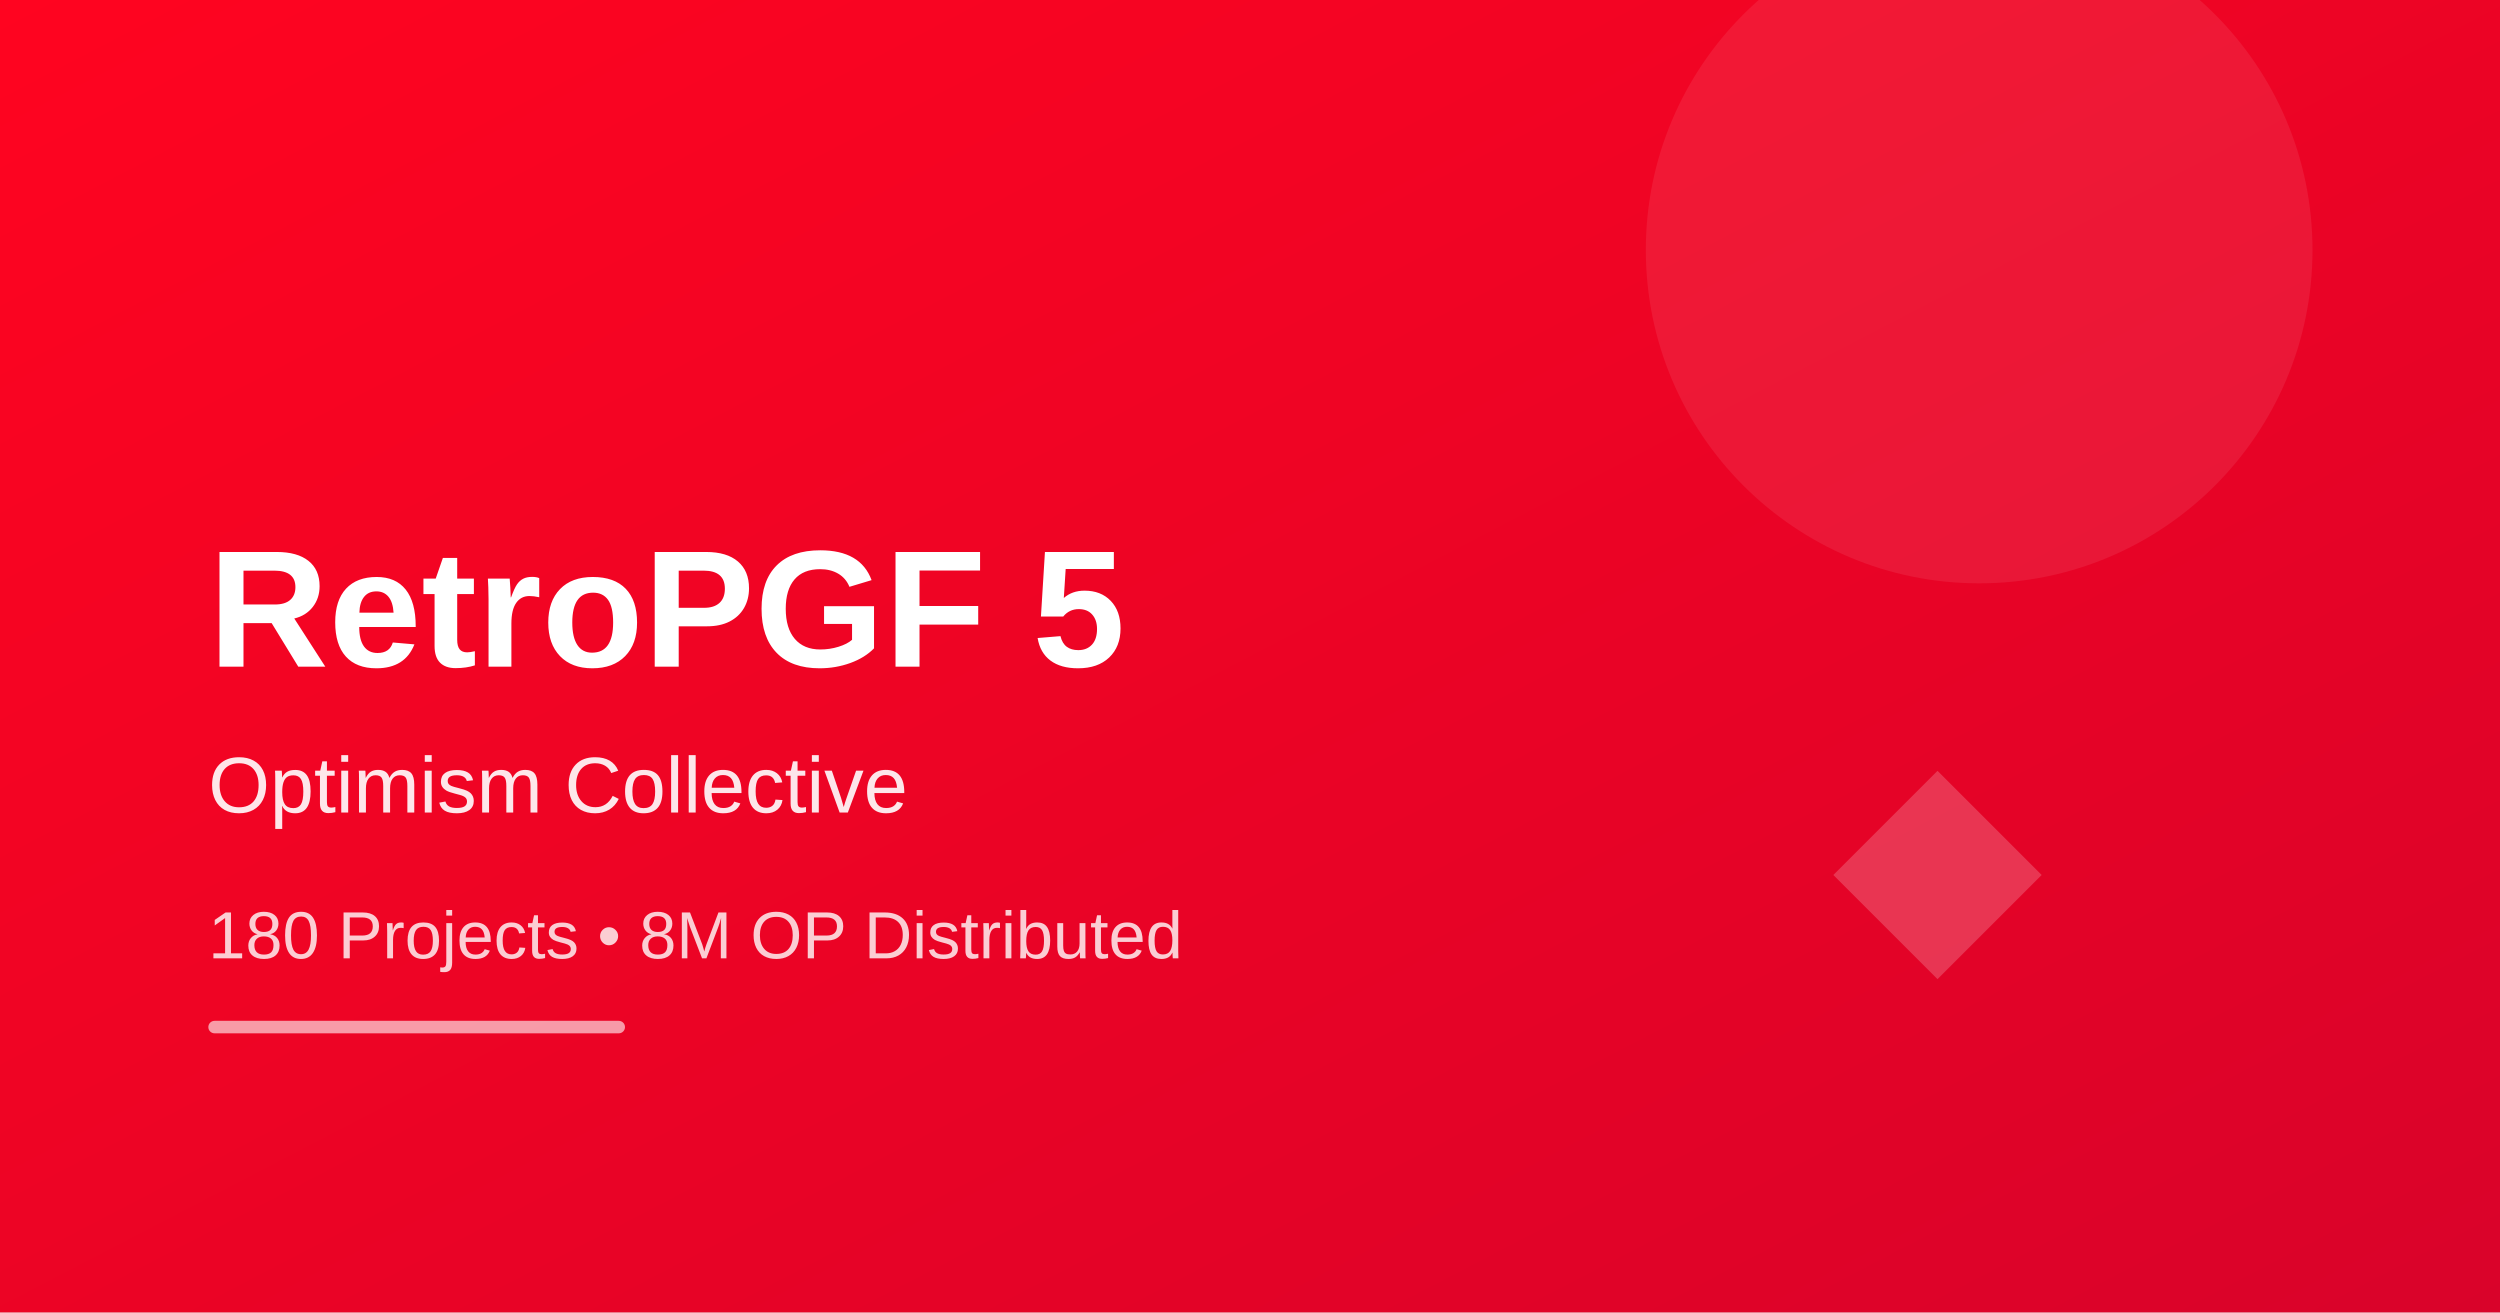
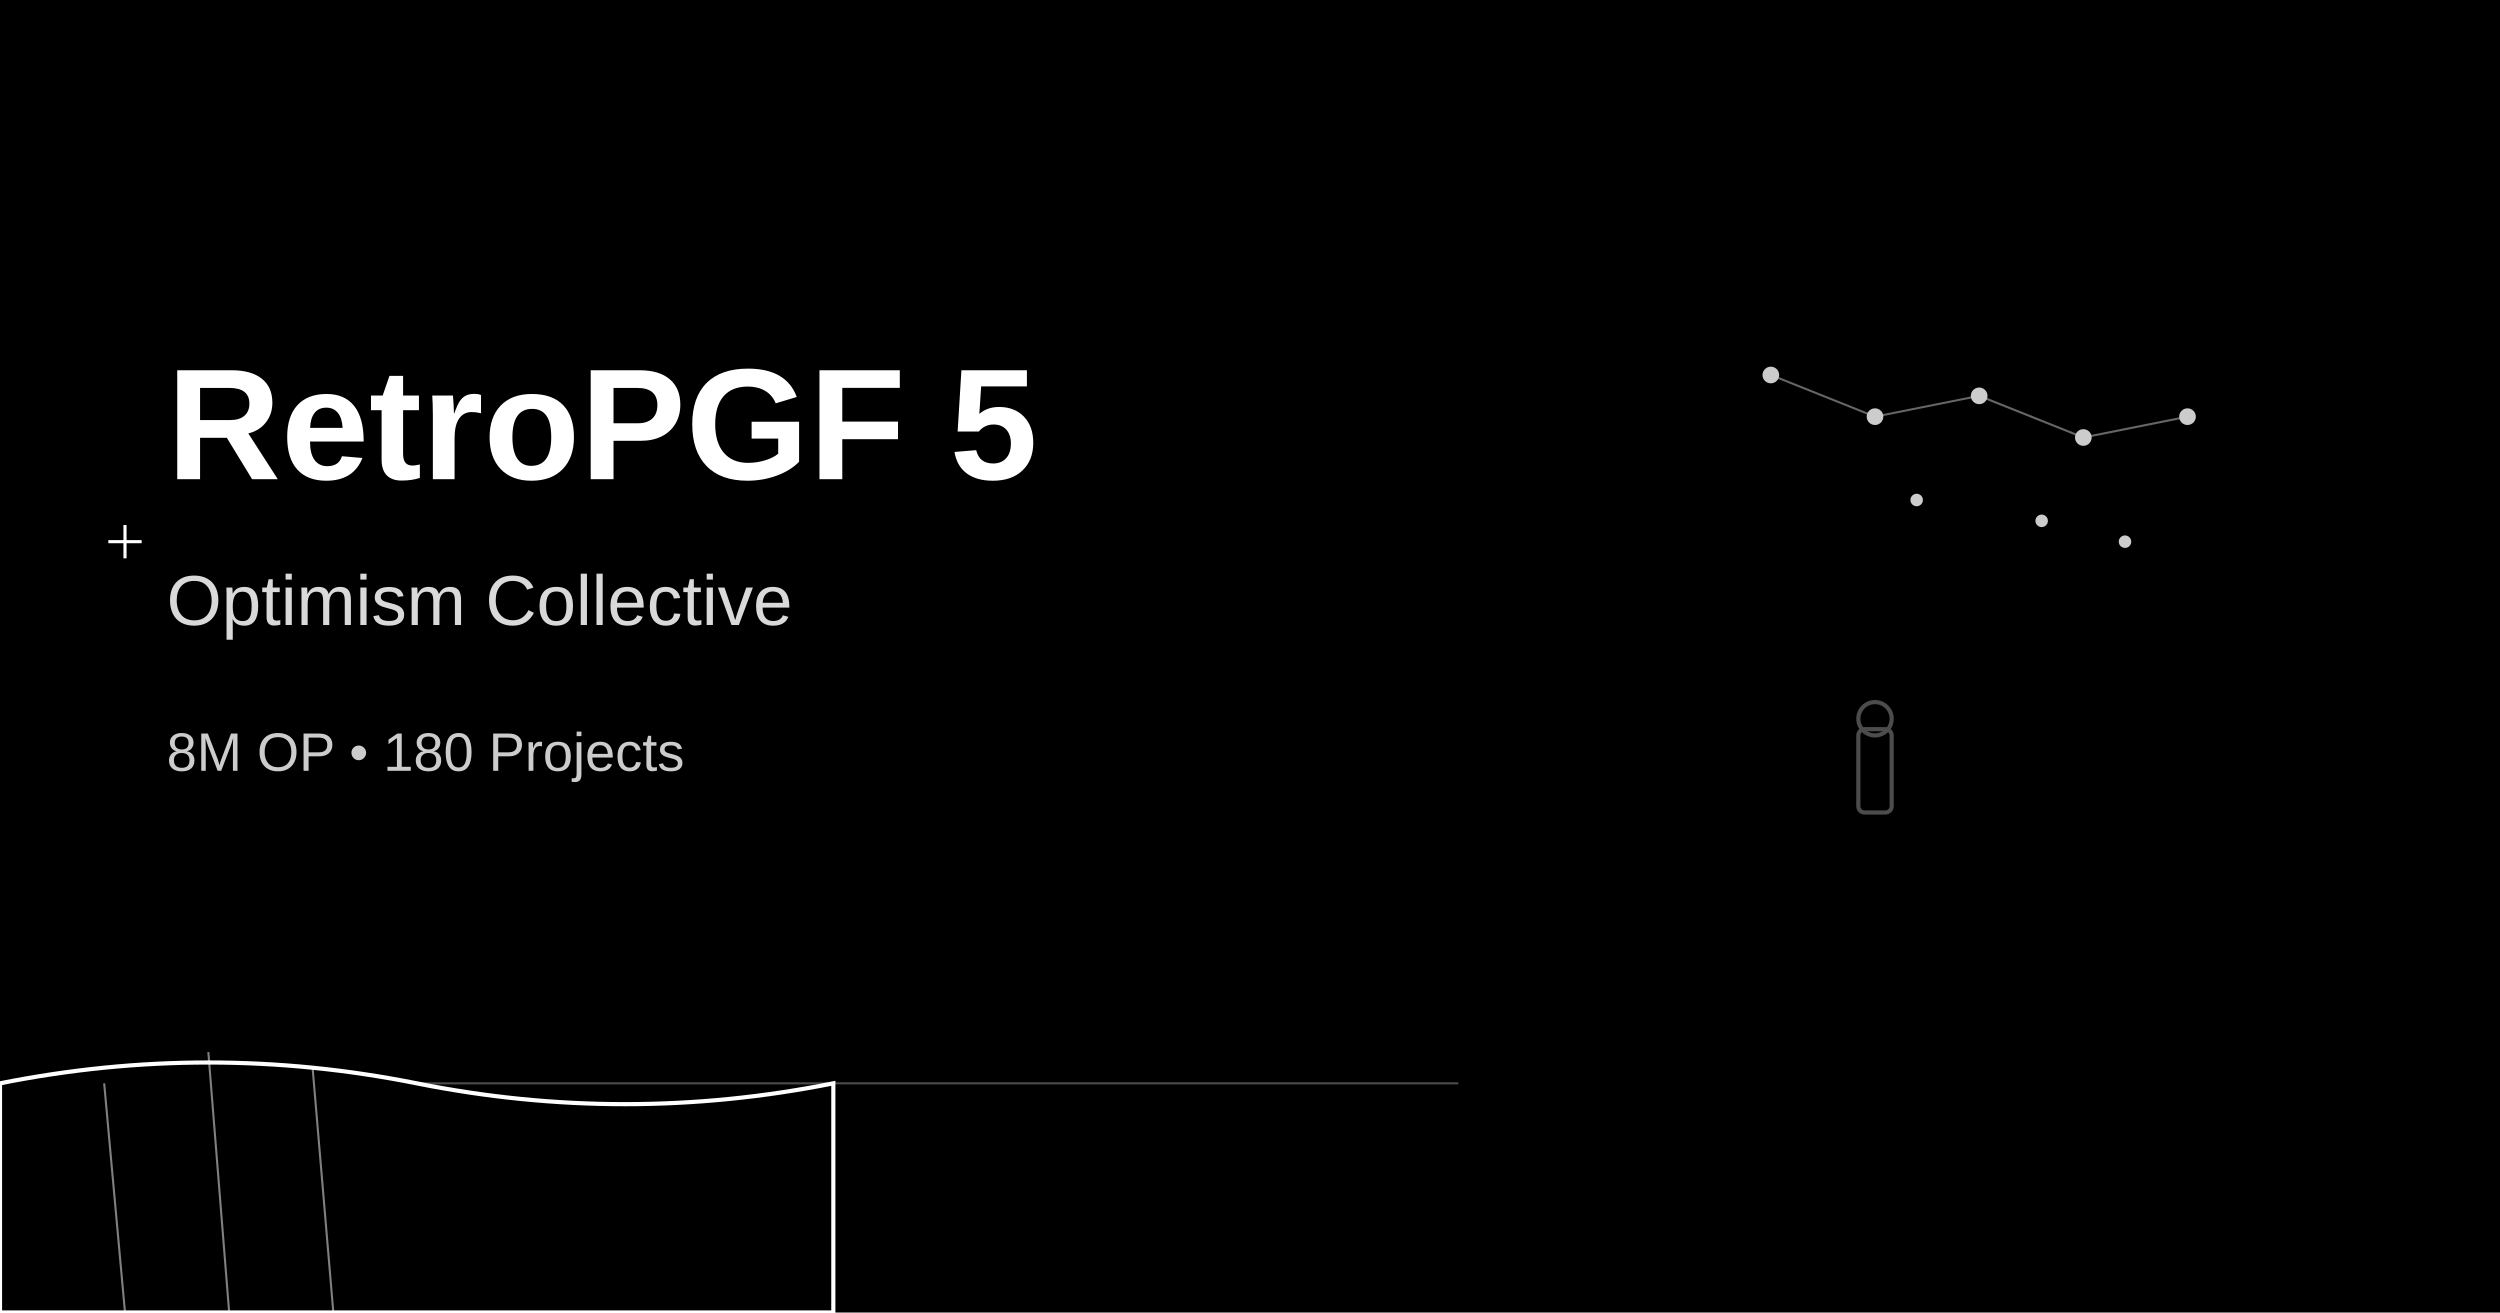
<svg xmlns="http://www.w3.org/2000/svg" width="1200" height="630" viewBox="0 0 1200 630">
-   <defs>
-     <linearGradient id="retro5-bg" x1="0%" y1="0%" x2="100%" y2="100%">
-       <stop offset="0%" style="stop-color:#FF0420" />
-       <stop offset="100%" style="stop-color:#d9032a" />
-     </linearGradient>
-   </defs>
-   <rect width="1200" height="630" fill="url(#retro5-bg)" />
-   <circle cx="950" cy="120" r="160" fill="white" opacity="0.08" />
-   <g opacity="0.2">
-     <polygon points="880,420 930,370 980,420 930,470" fill="white" />
+   <rect width="1200" height="630" fill="#000000" />
+   <g opacity="0.8">
+     <circle cx="850" cy="180" r="4" fill="#FFFFFF" />
+     <circle cx="900" cy="200" r="4" fill="#FFFFFF" />
+     <circle cx="950" cy="190" r="4" fill="#FFFFFF" />
+     <circle cx="1000" cy="210" r="4" fill="#FFFFFF" />
+     <circle cx="1050" cy="200" r="4" fill="#FFFFFF" />
+     <circle cx="920" cy="240" r="3" fill="#FFFFFF" />
+     <circle cx="980" cy="250" r="3" fill="#FFFFFF" />
+     <circle cx="1020" cy="260" r="3" fill="#FFFFFF" />
+     <line x1="850" y1="180" x2="900" y2="200" stroke="#FFFFFF" stroke-width="1" opacity="0.5" />
+     <line x1="900" y1="200" x2="950" y2="190" stroke="#FFFFFF" stroke-width="1" opacity="0.5" />
+     <line x1="950" y1="190" x2="1000" y2="210" stroke="#FFFFFF" stroke-width="1" opacity="0.5" />
+     <line x1="1000" y1="210" x2="1050" y2="200" stroke="#FFFFFF" stroke-width="1" opacity="0.5" />
  </g>
-   <text x="100" y="320" font-family="Arial, sans-serif" font-size="80" font-weight="bold" fill="white">RetroPGF 5</text>
-   <text x="100" y="390" font-family="Arial, sans-serif" font-size="38" fill="white" opacity="0.9" font-weight="500">Optimism Collective</text>
-   <text x="100" y="460" font-family="Arial, sans-serif" font-size="32" fill="white" opacity="0.8">180 Projects • 8M OP Distributed</text>
-   <rect x="100" y="490" width="200" height="6" fill="white" opacity="0.6" rx="3" />
+   <g transform="translate(900, 380)" opacity="0.3">
+     <rect x="-8" y="-30" width="16" height="40" rx="3" fill="none" stroke="#FFFFFF" stroke-width="2" />
+     <circle cx="0" cy="-35" r="8" fill="none" stroke="#FFFFFF" stroke-width="2" />
+   </g>
+   <line x1="0" y1="520" x2="700" y2="520" stroke="#FFFFFF" stroke-width="1" opacity="0.3" />
+   <path d="M 0 520 Q 100 500 200 520 T 400 520 L 400 630 L 0 630 Z" fill="#000000" stroke="#FFFFFF" stroke-width="2" />
+   <g opacity="0.5">
+     <line x1="50" y1="520" x2="60" y2="630" stroke="#FFFFFF" stroke-width="1" />
+     <line x1="100" y1="505" x2="110" y2="630" stroke="#FFFFFF" stroke-width="1" />
+     <line x1="150" y1="512" x2="160" y2="630" stroke="#FFFFFF" stroke-width="1" />
+   </g>
+   <text x="80" y="230" font-family="Arial, sans-serif" font-size="76" font-weight="bold" fill="#FFFFFF">RetroPGF 5</text>
+   <text x="80" y="300" font-family="Arial, sans-serif" font-size="34" font-weight="500" fill="#FFFFFF" opacity="0.85">Optimism Collective</text>
+   <text x="80" y="370" font-family="Arial, sans-serif" font-size="26" fill="#FFFFFF" opacity="0.8">8M OP • 180 Projects</text>
+   <g transform="translate(60, 260)">
+     <line x1="0" y1="-8" x2="0" y2="8" stroke="#FFFFFF" stroke-width="1.5" />
+     <line x1="-8" y1="0" x2="8" y2="0" stroke="#FFFFFF" stroke-width="1.5" />
+   </g>
</svg>
